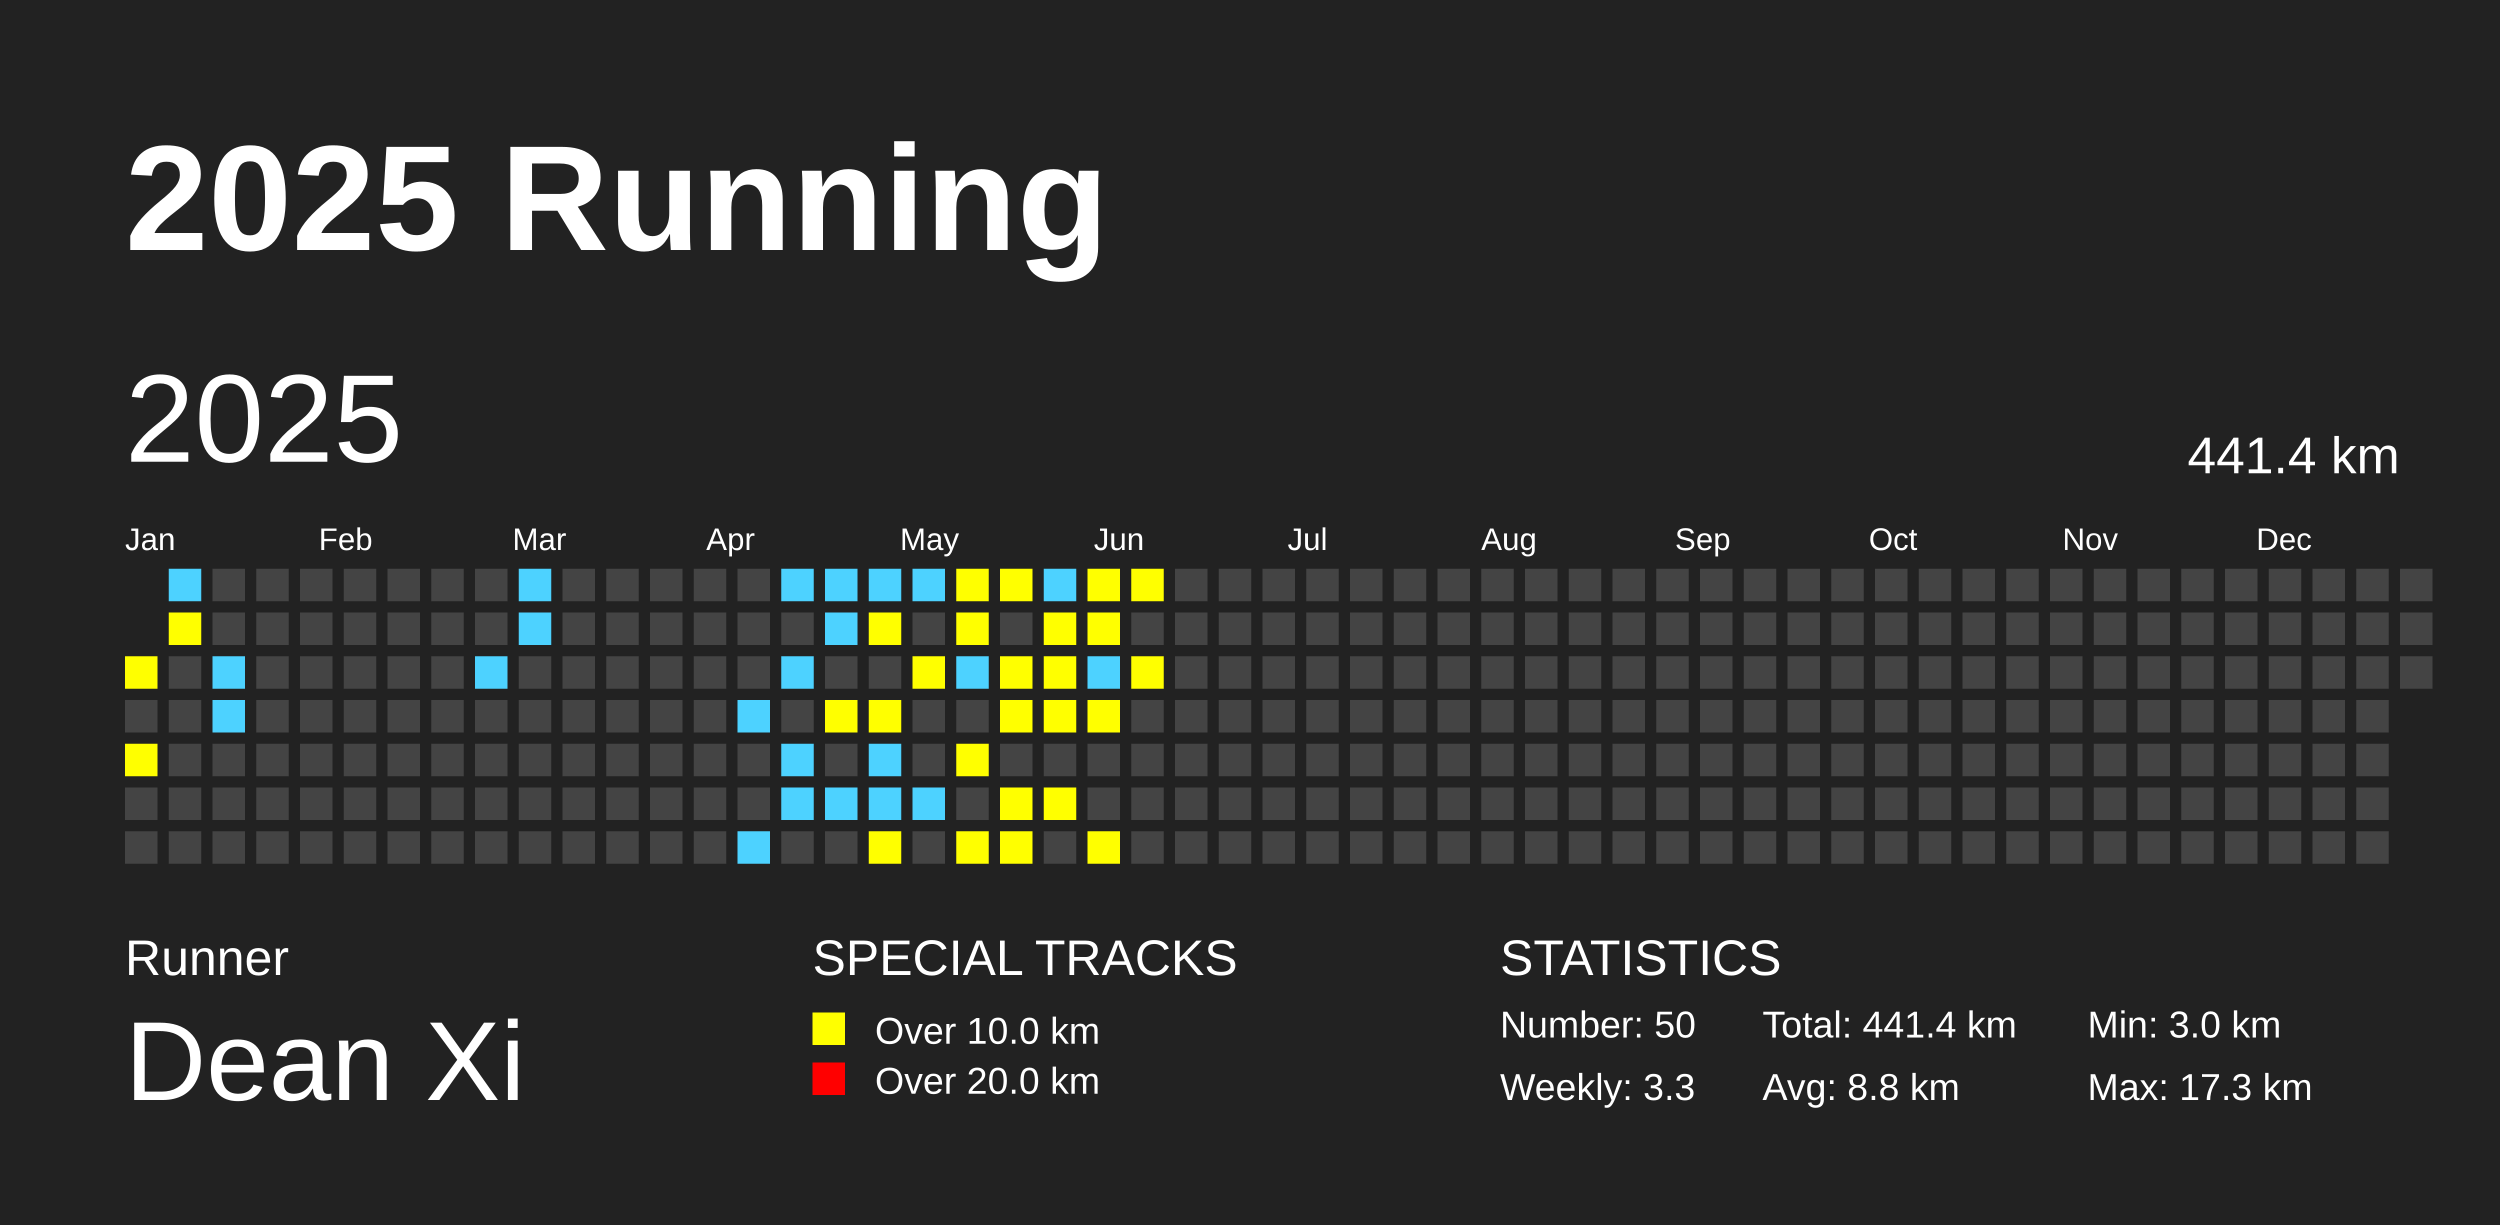
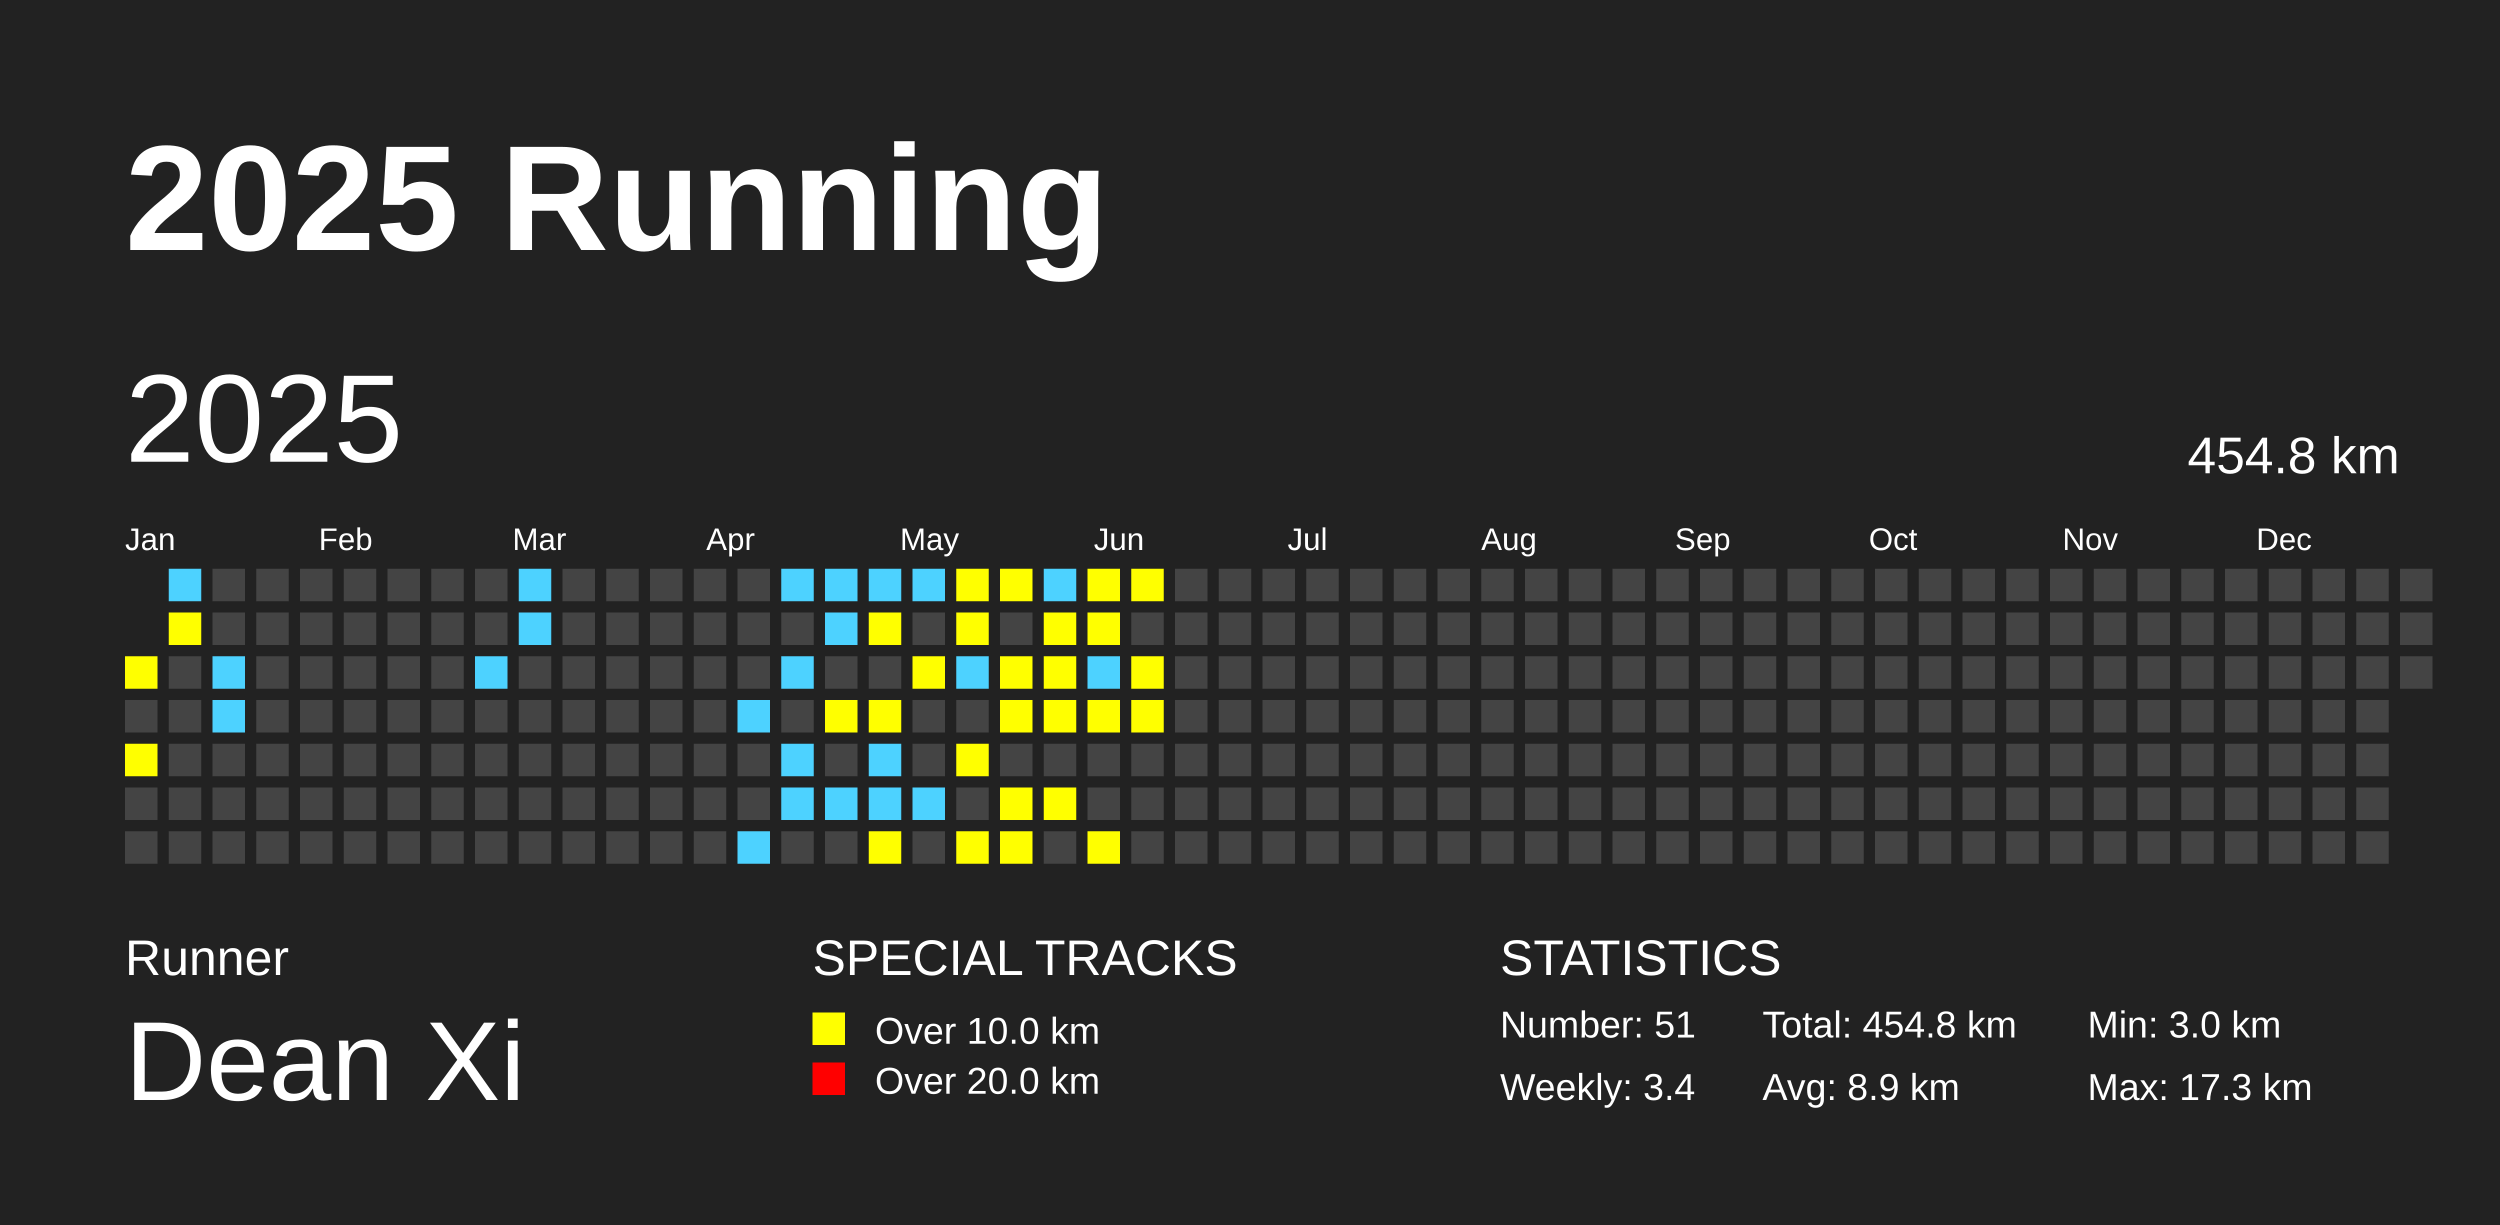
<svg xmlns="http://www.w3.org/2000/svg" baseProfile="full" height="98mm" version="1.1" viewBox="0,0,200,98" width="200mm">
  <defs />
  <rect fill="#222222" height="98" width="200" x="0" y="0" />
  <text fill="#FFFFFF" style="font-size:12px; font-family:Arial; font-weight:bold;" x="10" y="20">2025 Running</text>
  <text fill="#FFFFFF" style="font-size:4px; font-family:Arial" x="10" y="78">Runner</text>
  <text fill="#FFFFFF" style="font-size:9px; font-family:Arial" x="10" y="88">Dean Xi</text>
  <text fill="#FFFFFF" style="font-size:4px; font-family:Arial" x="65" y="78">SPECIAL TRACKS</text>
  <rect fill="yellow" height="2.6" width="2.6" x="65" y="81" />
  <text fill="#FFFFFF" style="font-size:3px; font-family:Arial" x="70" y="83.5">Over 10.0 km</text>
  <rect fill="red" height="2.6" width="2.6" x="65" y="85" />
  <text fill="#FFFFFF" style="font-size:3px; font-family:Arial" x="70" y="87.5">Over 20.0 km</text>
  <text fill="#FFFFFF" style="font-size:4px; font-family:Arial" x="120" y="78">STATISTICS</text>
-   <text fill="#FFFFFF" style="font-size:3px; font-family:Arial" x="120" y="83">Number: 50</text>
-   <text fill="#FFFFFF" style="font-size:3px; font-family:Arial" x="120" y="88">Weekly: 3.3</text>
-   <text fill="#FFFFFF" style="font-size:3px; font-family:Arial" x="141" y="83">Total: 441.4 km</text>
-   <text fill="#FFFFFF" style="font-size:3px; font-family:Arial" x="141" y="88">Avg: 8.8 km</text>
+   <text fill="#FFFFFF" style="font-size:3px; font-family:Arial" x="120" y="83">Number: 51</text>
+   <text fill="#FFFFFF" style="font-size:3px; font-family:Arial" x="120" y="88">Weekly: 3.4</text>
+   <text fill="#FFFFFF" style="font-size:3px; font-family:Arial" x="141" y="83">Total: 454.8 km</text>
+   <text fill="#FFFFFF" style="font-size:3px; font-family:Arial" x="141" y="88">Avg: 8.9 km</text>
  <text fill="#FFFFFF" style="font-size:3px; font-family:Arial" x="167" y="83">Min: 3.0 km</text>
  <text fill="#FFFFFF" style="font-size:3px; font-family:Arial" x="167" y="88">Max: 17.3 km</text>
  <text dominant-baseline="hanging" fill="#FFFFFF" style="font-size:10.0px; font-family:Arial;" x="10" y="30">2025</text>
-   <text dominant-baseline="hanging" fill="#FFFFFF" style="font-size:4.125px; font-family:Arial;" x="175" y="35">441.4 km</text>
+   <text dominant-baseline="hanging" fill="#FFFFFF" style="font-size:4.125px; font-family:Arial;" x="175" y="35">454.8 km</text>
  <text fill="#FFFFFF" style="font-size:2.5px; font-family:Arial" x="10.0" y="44">Jan</text>
  <text fill="#FFFFFF" style="font-size:2.5px; font-family:Arial" x="25.5" y="44">Feb</text>
  <text fill="#FFFFFF" style="font-size:2.5px; font-family:Arial" x="41.0" y="44">Mar</text>
  <text fill="#FFFFFF" style="font-size:2.5px; font-family:Arial" x="56.5" y="44">Apr</text>
  <text fill="#FFFFFF" style="font-size:2.5px; font-family:Arial" x="72.0" y="44">May</text>
  <text fill="#FFFFFF" style="font-size:2.5px; font-family:Arial" x="87.5" y="44">Jun</text>
  <text fill="#FFFFFF" style="font-size:2.5px; font-family:Arial" x="103.0" y="44">Jul</text>
  <text fill="#FFFFFF" style="font-size:2.5px; font-family:Arial" x="118.5" y="44">Aug</text>
  <text fill="#FFFFFF" style="font-size:2.5px; font-family:Arial" x="134.0" y="44">Sep</text>
  <text fill="#FFFFFF" style="font-size:2.5px; font-family:Arial" x="149.5" y="44">Oct</text>
  <text fill="#FFFFFF" style="font-size:2.5px; font-family:Arial" x="165.0" y="44">Nov</text>
  <text fill="#FFFFFF" style="font-size:2.5px; font-family:Arial" x="180.5" y="44">Dec</text>
  <rect fill="yellow" height="2.6" width="2.6" x="10.0" y="52.5" />
  <rect fill="#444444" height="2.6" width="2.6" x="10.0" y="56.0" />
  <rect fill="yellow" height="2.6" width="2.6" x="10.0" y="59.5" />
  <rect fill="#444444" height="2.6" width="2.6" x="10.0" y="63.0" />
  <rect fill="#444444" height="2.6" width="2.6" x="10.0" y="66.5" />
  <rect fill="#4DD2FF" height="2.6" width="2.6" x="13.5" y="45.5" />
  <rect fill="yellow" height="2.6" width="2.6" x="13.5" y="49.0" />
  <rect fill="#444444" height="2.6" width="2.6" x="13.5" y="52.5" />
  <rect fill="#444444" height="2.6" width="2.6" x="13.5" y="56.0" />
  <rect fill="#444444" height="2.6" width="2.6" x="13.5" y="59.5" />
  <rect fill="#444444" height="2.6" width="2.6" x="13.5" y="63.0" />
  <rect fill="#444444" height="2.6" width="2.6" x="13.5" y="66.5" />
  <rect fill="#444444" height="2.6" width="2.6" x="17.0" y="45.5" />
  <rect fill="#444444" height="2.6" width="2.6" x="17.0" y="49.0" />
  <rect fill="#4DD2FF" height="2.6" width="2.6" x="17.0" y="52.5" />
  <rect fill="#4DD2FF" height="2.6" width="2.6" x="17.0" y="56.0" />
  <rect fill="#444444" height="2.6" width="2.6" x="17.0" y="59.5" />
  <rect fill="#444444" height="2.6" width="2.6" x="17.0" y="63.0" />
  <rect fill="#444444" height="2.6" width="2.6" x="17.0" y="66.5" />
  <rect fill="#444444" height="2.6" width="2.6" x="20.5" y="45.5" />
  <rect fill="#444444" height="2.6" width="2.6" x="20.5" y="49.0" />
  <rect fill="#444444" height="2.6" width="2.6" x="20.5" y="52.5" />
  <rect fill="#444444" height="2.6" width="2.6" x="20.5" y="56.0" />
  <rect fill="#444444" height="2.6" width="2.6" x="20.5" y="59.5" />
  <rect fill="#444444" height="2.6" width="2.6" x="20.5" y="63.0" />
  <rect fill="#444444" height="2.6" width="2.6" x="20.5" y="66.5" />
  <rect fill="#444444" height="2.6" width="2.6" x="24.0" y="45.5" />
  <rect fill="#444444" height="2.6" width="2.6" x="24.0" y="49.0" />
  <rect fill="#444444" height="2.6" width="2.6" x="24.0" y="52.5" />
  <rect fill="#444444" height="2.6" width="2.6" x="24.0" y="56.0" />
  <rect fill="#444444" height="2.6" width="2.6" x="24.0" y="59.5" />
  <rect fill="#444444" height="2.6" width="2.6" x="24.0" y="63.0" />
  <rect fill="#444444" height="2.6" width="2.6" x="24.0" y="66.5" />
  <rect fill="#444444" height="2.6" width="2.6" x="27.5" y="45.5" />
  <rect fill="#444444" height="2.6" width="2.6" x="27.5" y="49.0" />
  <rect fill="#444444" height="2.6" width="2.6" x="27.5" y="52.5" />
  <rect fill="#444444" height="2.6" width="2.6" x="27.5" y="56.0" />
  <rect fill="#444444" height="2.6" width="2.6" x="27.5" y="59.5" />
  <rect fill="#444444" height="2.6" width="2.6" x="27.5" y="63.0" />
  <rect fill="#444444" height="2.6" width="2.6" x="27.5" y="66.5" />
  <rect fill="#444444" height="2.6" width="2.6" x="31.0" y="45.5" />
  <rect fill="#444444" height="2.6" width="2.6" x="31.0" y="49.0" />
  <rect fill="#444444" height="2.6" width="2.6" x="31.0" y="52.5" />
  <rect fill="#444444" height="2.6" width="2.6" x="31.0" y="56.0" />
  <rect fill="#444444" height="2.6" width="2.6" x="31.0" y="59.5" />
  <rect fill="#444444" height="2.6" width="2.6" x="31.0" y="63.0" />
  <rect fill="#444444" height="2.6" width="2.6" x="31.0" y="66.5" />
  <rect fill="#444444" height="2.6" width="2.6" x="34.5" y="45.5" />
  <rect fill="#444444" height="2.6" width="2.6" x="34.5" y="49.0" />
  <rect fill="#444444" height="2.6" width="2.6" x="34.5" y="52.5" />
  <rect fill="#444444" height="2.6" width="2.6" x="34.5" y="56.0" />
  <rect fill="#444444" height="2.6" width="2.6" x="34.5" y="59.5" />
  <rect fill="#444444" height="2.6" width="2.6" x="34.5" y="63.0" />
  <rect fill="#444444" height="2.6" width="2.6" x="34.5" y="66.5" />
  <rect fill="#444444" height="2.6" width="2.6" x="38.0" y="45.5" />
  <rect fill="#444444" height="2.6" width="2.6" x="38.0" y="49.0" />
  <rect fill="#4DD2FF" height="2.6" width="2.6" x="38.0" y="52.5" />
  <rect fill="#444444" height="2.6" width="2.6" x="38.0" y="56.0" />
  <rect fill="#444444" height="2.6" width="2.6" x="38.0" y="59.5" />
  <rect fill="#444444" height="2.6" width="2.6" x="38.0" y="63.0" />
  <rect fill="#444444" height="2.6" width="2.6" x="38.0" y="66.5" />
  <rect fill="#4DD2FF" height="2.6" width="2.6" x="41.5" y="45.5" />
  <rect fill="#4DD2FF" height="2.6" width="2.6" x="41.5" y="49.0" />
  <rect fill="#444444" height="2.6" width="2.6" x="41.5" y="52.5" />
  <rect fill="#444444" height="2.6" width="2.6" x="41.5" y="56.0" />
  <rect fill="#444444" height="2.6" width="2.6" x="41.5" y="59.5" />
  <rect fill="#444444" height="2.6" width="2.6" x="41.5" y="63.0" />
  <rect fill="#444444" height="2.6" width="2.6" x="41.5" y="66.5" />
  <rect fill="#444444" height="2.6" width="2.6" x="45.0" y="45.5" />
  <rect fill="#444444" height="2.6" width="2.6" x="45.0" y="49.0" />
  <rect fill="#444444" height="2.6" width="2.6" x="45.0" y="52.5" />
  <rect fill="#444444" height="2.6" width="2.6" x="45.0" y="56.0" />
  <rect fill="#444444" height="2.6" width="2.6" x="45.0" y="59.5" />
  <rect fill="#444444" height="2.6" width="2.6" x="45.0" y="63.0" />
  <rect fill="#444444" height="2.6" width="2.6" x="45.0" y="66.5" />
  <rect fill="#444444" height="2.6" width="2.6" x="48.5" y="45.5" />
  <rect fill="#444444" height="2.6" width="2.6" x="48.5" y="49.0" />
  <rect fill="#444444" height="2.6" width="2.6" x="48.5" y="52.5" />
  <rect fill="#444444" height="2.6" width="2.6" x="48.5" y="56.0" />
  <rect fill="#444444" height="2.6" width="2.6" x="48.5" y="59.5" />
  <rect fill="#444444" height="2.6" width="2.6" x="48.5" y="63.0" />
  <rect fill="#444444" height="2.6" width="2.6" x="48.5" y="66.5" />
  <rect fill="#444444" height="2.6" width="2.6" x="52.0" y="45.5" />
  <rect fill="#444444" height="2.6" width="2.6" x="52.0" y="49.0" />
  <rect fill="#444444" height="2.6" width="2.6" x="52.0" y="52.5" />
  <rect fill="#444444" height="2.6" width="2.6" x="52.0" y="56.0" />
  <rect fill="#444444" height="2.6" width="2.6" x="52.0" y="59.5" />
  <rect fill="#444444" height="2.6" width="2.6" x="52.0" y="63.0" />
  <rect fill="#444444" height="2.6" width="2.6" x="52.0" y="66.5" />
  <rect fill="#444444" height="2.6" width="2.6" x="55.5" y="45.5" />
  <rect fill="#444444" height="2.6" width="2.6" x="55.5" y="49.0" />
  <rect fill="#444444" height="2.6" width="2.6" x="55.5" y="52.5" />
  <rect fill="#444444" height="2.6" width="2.6" x="55.5" y="56.0" />
  <rect fill="#444444" height="2.6" width="2.6" x="55.5" y="59.5" />
  <rect fill="#444444" height="2.6" width="2.6" x="55.5" y="63.0" />
  <rect fill="#444444" height="2.6" width="2.6" x="55.5" y="66.5" />
  <rect fill="#444444" height="2.6" width="2.6" x="59.0" y="45.5" />
  <rect fill="#444444" height="2.6" width="2.6" x="59.0" y="49.0" />
  <rect fill="#444444" height="2.6" width="2.6" x="59.0" y="52.5" />
  <rect fill="#4DD2FF" height="2.6" width="2.6" x="59.0" y="56.0" />
  <rect fill="#444444" height="2.6" width="2.6" x="59.0" y="59.5" />
  <rect fill="#444444" height="2.6" width="2.6" x="59.0" y="63.0" />
  <rect fill="#4DD2FF" height="2.6" width="2.6" x="59.0" y="66.5" />
  <rect fill="#4DD2FF" height="2.6" width="2.6" x="62.5" y="45.5" />
  <rect fill="#444444" height="2.6" width="2.6" x="62.5" y="49.0" />
  <rect fill="#4DD2FF" height="2.6" width="2.6" x="62.5" y="52.5" />
  <rect fill="#444444" height="2.6" width="2.6" x="62.5" y="56.0" />
  <rect fill="#4DD2FF" height="2.6" width="2.6" x="62.5" y="59.5" />
  <rect fill="#4DD2FF" height="2.6" width="2.6" x="62.5" y="63.0" />
  <rect fill="#444444" height="2.6" width="2.6" x="62.5" y="66.5" />
  <rect fill="#4DD2FF" height="2.6" width="2.6" x="66.0" y="45.5" />
  <rect fill="#4DD2FF" height="2.6" width="2.6" x="66.0" y="49.0" />
  <rect fill="#444444" height="2.6" width="2.6" x="66.0" y="52.5" />
  <rect fill="yellow" height="2.6" width="2.6" x="66.0" y="56.0" />
  <rect fill="#444444" height="2.6" width="2.6" x="66.0" y="59.5" />
  <rect fill="#4DD2FF" height="2.6" width="2.6" x="66.0" y="63.0" />
  <rect fill="#444444" height="2.6" width="2.6" x="66.0" y="66.5" />
  <rect fill="#4DD2FF" height="2.6" width="2.6" x="69.5" y="45.5" />
  <rect fill="yellow" height="2.6" width="2.6" x="69.5" y="49.0" />
  <rect fill="#444444" height="2.6" width="2.6" x="69.5" y="52.5" />
  <rect fill="yellow" height="2.6" width="2.6" x="69.5" y="56.0" />
  <rect fill="#4DD2FF" height="2.6" width="2.6" x="69.5" y="59.5" />
  <rect fill="#4DD2FF" height="2.6" width="2.6" x="69.5" y="63.0" />
  <rect fill="yellow" height="2.6" width="2.6" x="69.5" y="66.5" />
  <rect fill="#4DD2FF" height="2.6" width="2.6" x="73.0" y="45.5" />
  <rect fill="#444444" height="2.6" width="2.6" x="73.0" y="49.0" />
  <rect fill="yellow" height="2.6" width="2.6" x="73.0" y="52.5" />
  <rect fill="#444444" height="2.6" width="2.6" x="73.0" y="56.0" />
  <rect fill="#444444" height="2.6" width="2.6" x="73.0" y="59.5" />
  <rect fill="#4DD2FF" height="2.6" width="2.6" x="73.0" y="63.0" />
  <rect fill="#444444" height="2.6" width="2.6" x="73.0" y="66.5" />
  <rect fill="yellow" height="2.6" width="2.6" x="76.5" y="45.5" />
  <rect fill="yellow" height="2.6" width="2.6" x="76.5" y="49.0" />
  <rect fill="#4DD2FF" height="2.6" width="2.6" x="76.5" y="52.5" />
  <rect fill="#444444" height="2.6" width="2.6" x="76.5" y="56.0" />
  <rect fill="yellow" height="2.6" width="2.6" x="76.5" y="59.5" />
  <rect fill="#444444" height="2.6" width="2.6" x="76.5" y="63.0" />
  <rect fill="yellow" height="2.6" width="2.6" x="76.5" y="66.5" />
  <rect fill="yellow" height="2.6" width="2.6" x="80.0" y="45.5" />
  <rect fill="#444444" height="2.6" width="2.6" x="80.0" y="49.0" />
  <rect fill="yellow" height="2.6" width="2.6" x="80.0" y="52.5" />
  <rect fill="yellow" height="2.6" width="2.6" x="80.0" y="56.0" />
  <rect fill="#444444" height="2.6" width="2.6" x="80.0" y="59.5" />
  <rect fill="yellow" height="2.6" width="2.6" x="80.0" y="63.0" />
  <rect fill="yellow" height="2.6" width="2.6" x="80.0" y="66.5" />
  <rect fill="#4DD2FF" height="2.6" width="2.6" x="83.5" y="45.5" />
  <rect fill="yellow" height="2.6" width="2.6" x="83.5" y="49.0" />
  <rect fill="yellow" height="2.6" width="2.6" x="83.5" y="52.5" />
  <rect fill="yellow" height="2.6" width="2.6" x="83.5" y="56.0" />
  <rect fill="#444444" height="2.6" width="2.6" x="83.5" y="59.5" />
  <rect fill="yellow" height="2.6" width="2.6" x="83.5" y="63.0" />
  <rect fill="#444444" height="2.6" width="2.6" x="83.5" y="66.5" />
  <rect fill="yellow" height="2.6" width="2.6" x="87.0" y="45.5" />
  <rect fill="yellow" height="2.6" width="2.6" x="87.0" y="49.0" />
  <rect fill="#4DD2FF" height="2.6" width="2.6" x="87.0" y="52.5" />
  <rect fill="yellow" height="2.6" width="2.6" x="87.0" y="56.0" />
  <rect fill="#444444" height="2.6" width="2.6" x="87.0" y="59.5" />
  <rect fill="#444444" height="2.6" width="2.6" x="87.0" y="63.0" />
  <rect fill="yellow" height="2.6" width="2.6" x="87.0" y="66.5" />
  <rect fill="yellow" height="2.6" width="2.6" x="90.5" y="45.5" />
  <rect fill="#444444" height="2.6" width="2.6" x="90.5" y="49.0" />
  <rect fill="yellow" height="2.6" width="2.6" x="90.5" y="52.5" />
-   <rect fill="#444444" height="2.6" width="2.6" x="90.5" y="56.0" />
+   <rect fill="yellow" height="2.6" width="2.6" x="90.5" y="56.0" />
  <rect fill="#444444" height="2.6" width="2.6" x="90.5" y="59.5" />
  <rect fill="#444444" height="2.6" width="2.6" x="90.5" y="63.0" />
  <rect fill="#444444" height="2.6" width="2.6" x="90.5" y="66.5" />
  <rect fill="#444444" height="2.6" width="2.6" x="94.0" y="45.5" />
  <rect fill="#444444" height="2.6" width="2.6" x="94.0" y="49.0" />
  <rect fill="#444444" height="2.6" width="2.6" x="94.0" y="52.5" />
  <rect fill="#444444" height="2.6" width="2.6" x="94.0" y="56.0" />
  <rect fill="#444444" height="2.6" width="2.6" x="94.0" y="59.5" />
  <rect fill="#444444" height="2.6" width="2.6" x="94.0" y="63.0" />
  <rect fill="#444444" height="2.6" width="2.6" x="94.0" y="66.5" />
  <rect fill="#444444" height="2.6" width="2.6" x="97.5" y="45.5" />
  <rect fill="#444444" height="2.6" width="2.6" x="97.5" y="49.0" />
  <rect fill="#444444" height="2.6" width="2.6" x="97.5" y="52.5" />
  <rect fill="#444444" height="2.6" width="2.6" x="97.5" y="56.0" />
  <rect fill="#444444" height="2.6" width="2.6" x="97.5" y="59.5" />
  <rect fill="#444444" height="2.6" width="2.6" x="97.5" y="63.0" />
  <rect fill="#444444" height="2.6" width="2.6" x="97.5" y="66.5" />
  <rect fill="#444444" height="2.6" width="2.6" x="101.0" y="45.5" />
  <rect fill="#444444" height="2.6" width="2.6" x="101.0" y="49.0" />
  <rect fill="#444444" height="2.6" width="2.6" x="101.0" y="52.5" />
  <rect fill="#444444" height="2.6" width="2.6" x="101.0" y="56.0" />
  <rect fill="#444444" height="2.6" width="2.6" x="101.0" y="59.5" />
  <rect fill="#444444" height="2.6" width="2.6" x="101.0" y="63.0" />
  <rect fill="#444444" height="2.6" width="2.6" x="101.0" y="66.5" />
  <rect fill="#444444" height="2.6" width="2.6" x="104.5" y="45.5" />
  <rect fill="#444444" height="2.6" width="2.6" x="104.5" y="49.0" />
  <rect fill="#444444" height="2.6" width="2.6" x="104.5" y="52.5" />
  <rect fill="#444444" height="2.6" width="2.6" x="104.5" y="56.0" />
  <rect fill="#444444" height="2.6" width="2.6" x="104.5" y="59.5" />
  <rect fill="#444444" height="2.6" width="2.6" x="104.5" y="63.0" />
  <rect fill="#444444" height="2.6" width="2.6" x="104.5" y="66.5" />
  <rect fill="#444444" height="2.6" width="2.6" x="108.0" y="45.5" />
  <rect fill="#444444" height="2.6" width="2.6" x="108.0" y="49.0" />
  <rect fill="#444444" height="2.6" width="2.6" x="108.0" y="52.5" />
  <rect fill="#444444" height="2.6" width="2.6" x="108.0" y="56.0" />
  <rect fill="#444444" height="2.6" width="2.6" x="108.0" y="59.5" />
  <rect fill="#444444" height="2.6" width="2.6" x="108.0" y="63.0" />
  <rect fill="#444444" height="2.6" width="2.6" x="108.0" y="66.5" />
  <rect fill="#444444" height="2.6" width="2.6" x="111.5" y="45.5" />
  <rect fill="#444444" height="2.6" width="2.6" x="111.5" y="49.0" />
  <rect fill="#444444" height="2.6" width="2.6" x="111.5" y="52.5" />
  <rect fill="#444444" height="2.6" width="2.6" x="111.5" y="56.0" />
  <rect fill="#444444" height="2.6" width="2.6" x="111.5" y="59.5" />
  <rect fill="#444444" height="2.6" width="2.6" x="111.5" y="63.0" />
  <rect fill="#444444" height="2.6" width="2.6" x="111.5" y="66.5" />
  <rect fill="#444444" height="2.6" width="2.6" x="115.0" y="45.5" />
  <rect fill="#444444" height="2.6" width="2.6" x="115.0" y="49.0" />
  <rect fill="#444444" height="2.6" width="2.6" x="115.0" y="52.5" />
  <rect fill="#444444" height="2.6" width="2.6" x="115.0" y="56.0" />
  <rect fill="#444444" height="2.6" width="2.6" x="115.0" y="59.5" />
  <rect fill="#444444" height="2.6" width="2.6" x="115.0" y="63.0" />
  <rect fill="#444444" height="2.6" width="2.6" x="115.0" y="66.5" />
  <rect fill="#444444" height="2.6" width="2.6" x="118.5" y="45.5" />
  <rect fill="#444444" height="2.6" width="2.6" x="118.5" y="49.0" />
  <rect fill="#444444" height="2.6" width="2.6" x="118.5" y="52.5" />
  <rect fill="#444444" height="2.6" width="2.6" x="118.5" y="56.0" />
  <rect fill="#444444" height="2.6" width="2.6" x="118.5" y="59.5" />
  <rect fill="#444444" height="2.6" width="2.6" x="118.5" y="63.0" />
  <rect fill="#444444" height="2.6" width="2.6" x="118.5" y="66.5" />
  <rect fill="#444444" height="2.6" width="2.6" x="122.0" y="45.5" />
  <rect fill="#444444" height="2.6" width="2.6" x="122.0" y="49.0" />
  <rect fill="#444444" height="2.6" width="2.6" x="122.0" y="52.5" />
  <rect fill="#444444" height="2.6" width="2.6" x="122.0" y="56.0" />
  <rect fill="#444444" height="2.6" width="2.6" x="122.0" y="59.5" />
  <rect fill="#444444" height="2.6" width="2.6" x="122.0" y="63.0" />
  <rect fill="#444444" height="2.6" width="2.6" x="122.0" y="66.5" />
  <rect fill="#444444" height="2.6" width="2.6" x="125.5" y="45.5" />
  <rect fill="#444444" height="2.6" width="2.6" x="125.5" y="49.0" />
  <rect fill="#444444" height="2.6" width="2.6" x="125.5" y="52.5" />
  <rect fill="#444444" height="2.6" width="2.6" x="125.5" y="56.0" />
  <rect fill="#444444" height="2.6" width="2.6" x="125.5" y="59.5" />
  <rect fill="#444444" height="2.6" width="2.6" x="125.5" y="63.0" />
  <rect fill="#444444" height="2.6" width="2.6" x="125.5" y="66.5" />
  <rect fill="#444444" height="2.6" width="2.6" x="129.0" y="45.5" />
  <rect fill="#444444" height="2.6" width="2.6" x="129.0" y="49.0" />
  <rect fill="#444444" height="2.6" width="2.6" x="129.0" y="52.5" />
  <rect fill="#444444" height="2.6" width="2.6" x="129.0" y="56.0" />
  <rect fill="#444444" height="2.6" width="2.6" x="129.0" y="59.5" />
  <rect fill="#444444" height="2.6" width="2.6" x="129.0" y="63.0" />
  <rect fill="#444444" height="2.6" width="2.6" x="129.0" y="66.5" />
  <rect fill="#444444" height="2.6" width="2.6" x="132.5" y="45.5" />
  <rect fill="#444444" height="2.6" width="2.6" x="132.5" y="49.0" />
  <rect fill="#444444" height="2.6" width="2.6" x="132.5" y="52.5" />
  <rect fill="#444444" height="2.6" width="2.6" x="132.5" y="56.0" />
  <rect fill="#444444" height="2.6" width="2.6" x="132.5" y="59.5" />
  <rect fill="#444444" height="2.6" width="2.6" x="132.5" y="63.0" />
  <rect fill="#444444" height="2.6" width="2.6" x="132.5" y="66.5" />
  <rect fill="#444444" height="2.6" width="2.6" x="136.0" y="45.5" />
  <rect fill="#444444" height="2.6" width="2.6" x="136.0" y="49.0" />
  <rect fill="#444444" height="2.6" width="2.6" x="136.0" y="52.5" />
  <rect fill="#444444" height="2.6" width="2.6" x="136.0" y="56.0" />
  <rect fill="#444444" height="2.6" width="2.6" x="136.0" y="59.5" />
  <rect fill="#444444" height="2.6" width="2.6" x="136.0" y="63.0" />
  <rect fill="#444444" height="2.6" width="2.6" x="136.0" y="66.5" />
  <rect fill="#444444" height="2.6" width="2.6" x="139.5" y="45.5" />
  <rect fill="#444444" height="2.6" width="2.6" x="139.5" y="49.0" />
  <rect fill="#444444" height="2.6" width="2.6" x="139.5" y="52.5" />
  <rect fill="#444444" height="2.6" width="2.6" x="139.5" y="56.0" />
  <rect fill="#444444" height="2.6" width="2.6" x="139.5" y="59.5" />
  <rect fill="#444444" height="2.6" width="2.6" x="139.5" y="63.0" />
  <rect fill="#444444" height="2.6" width="2.6" x="139.5" y="66.5" />
  <rect fill="#444444" height="2.6" width="2.6" x="143.0" y="45.5" />
  <rect fill="#444444" height="2.6" width="2.6" x="143.0" y="49.0" />
  <rect fill="#444444" height="2.6" width="2.6" x="143.0" y="52.5" />
  <rect fill="#444444" height="2.6" width="2.6" x="143.0" y="56.0" />
  <rect fill="#444444" height="2.6" width="2.6" x="143.0" y="59.5" />
  <rect fill="#444444" height="2.6" width="2.6" x="143.0" y="63.0" />
  <rect fill="#444444" height="2.6" width="2.6" x="143.0" y="66.5" />
  <rect fill="#444444" height="2.6" width="2.6" x="146.5" y="45.5" />
  <rect fill="#444444" height="2.6" width="2.6" x="146.5" y="49.0" />
  <rect fill="#444444" height="2.6" width="2.6" x="146.5" y="52.5" />
  <rect fill="#444444" height="2.6" width="2.6" x="146.5" y="56.0" />
  <rect fill="#444444" height="2.6" width="2.6" x="146.5" y="59.5" />
  <rect fill="#444444" height="2.6" width="2.6" x="146.5" y="63.0" />
  <rect fill="#444444" height="2.6" width="2.6" x="146.5" y="66.5" />
  <rect fill="#444444" height="2.6" width="2.6" x="150.0" y="45.5" />
  <rect fill="#444444" height="2.6" width="2.6" x="150.0" y="49.0" />
  <rect fill="#444444" height="2.6" width="2.6" x="150.0" y="52.5" />
  <rect fill="#444444" height="2.6" width="2.6" x="150.0" y="56.0" />
  <rect fill="#444444" height="2.6" width="2.6" x="150.0" y="59.5" />
  <rect fill="#444444" height="2.6" width="2.6" x="150.0" y="63.0" />
  <rect fill="#444444" height="2.6" width="2.6" x="150.0" y="66.5" />
  <rect fill="#444444" height="2.6" width="2.6" x="153.5" y="45.5" />
  <rect fill="#444444" height="2.6" width="2.6" x="153.5" y="49.0" />
  <rect fill="#444444" height="2.6" width="2.6" x="153.5" y="52.5" />
  <rect fill="#444444" height="2.6" width="2.6" x="153.5" y="56.0" />
  <rect fill="#444444" height="2.6" width="2.6" x="153.5" y="59.5" />
  <rect fill="#444444" height="2.6" width="2.6" x="153.5" y="63.0" />
  <rect fill="#444444" height="2.6" width="2.6" x="153.5" y="66.5" />
  <rect fill="#444444" height="2.6" width="2.6" x="157.0" y="45.5" />
  <rect fill="#444444" height="2.6" width="2.6" x="157.0" y="49.0" />
  <rect fill="#444444" height="2.6" width="2.6" x="157.0" y="52.5" />
  <rect fill="#444444" height="2.6" width="2.6" x="157.0" y="56.0" />
  <rect fill="#444444" height="2.6" width="2.6" x="157.0" y="59.5" />
  <rect fill="#444444" height="2.6" width="2.6" x="157.0" y="63.0" />
  <rect fill="#444444" height="2.6" width="2.6" x="157.0" y="66.5" />
  <rect fill="#444444" height="2.6" width="2.6" x="160.5" y="45.5" />
  <rect fill="#444444" height="2.6" width="2.6" x="160.5" y="49.0" />
  <rect fill="#444444" height="2.6" width="2.6" x="160.5" y="52.5" />
  <rect fill="#444444" height="2.6" width="2.6" x="160.5" y="56.0" />
  <rect fill="#444444" height="2.6" width="2.6" x="160.5" y="59.5" />
  <rect fill="#444444" height="2.6" width="2.6" x="160.5" y="63.0" />
  <rect fill="#444444" height="2.6" width="2.6" x="160.5" y="66.5" />
  <rect fill="#444444" height="2.6" width="2.6" x="164.0" y="45.5" />
  <rect fill="#444444" height="2.6" width="2.6" x="164.0" y="49.0" />
  <rect fill="#444444" height="2.6" width="2.6" x="164.0" y="52.5" />
  <rect fill="#444444" height="2.6" width="2.6" x="164.0" y="56.0" />
  <rect fill="#444444" height="2.6" width="2.6" x="164.0" y="59.5" />
  <rect fill="#444444" height="2.6" width="2.6" x="164.0" y="63.0" />
  <rect fill="#444444" height="2.6" width="2.6" x="164.0" y="66.5" />
  <rect fill="#444444" height="2.6" width="2.6" x="167.5" y="45.5" />
  <rect fill="#444444" height="2.6" width="2.6" x="167.5" y="49.0" />
  <rect fill="#444444" height="2.6" width="2.6" x="167.5" y="52.5" />
  <rect fill="#444444" height="2.6" width="2.6" x="167.5" y="56.0" />
  <rect fill="#444444" height="2.6" width="2.6" x="167.5" y="59.5" />
  <rect fill="#444444" height="2.6" width="2.6" x="167.5" y="63.0" />
  <rect fill="#444444" height="2.6" width="2.6" x="167.5" y="66.5" />
  <rect fill="#444444" height="2.6" width="2.6" x="171.0" y="45.5" />
  <rect fill="#444444" height="2.6" width="2.6" x="171.0" y="49.0" />
  <rect fill="#444444" height="2.6" width="2.6" x="171.0" y="52.5" />
  <rect fill="#444444" height="2.6" width="2.6" x="171.0" y="56.0" />
  <rect fill="#444444" height="2.6" width="2.6" x="171.0" y="59.5" />
  <rect fill="#444444" height="2.6" width="2.6" x="171.0" y="63.0" />
  <rect fill="#444444" height="2.6" width="2.6" x="171.0" y="66.5" />
  <rect fill="#444444" height="2.6" width="2.6" x="174.5" y="45.5" />
  <rect fill="#444444" height="2.6" width="2.6" x="174.5" y="49.0" />
  <rect fill="#444444" height="2.6" width="2.6" x="174.5" y="52.5" />
  <rect fill="#444444" height="2.6" width="2.6" x="174.5" y="56.0" />
  <rect fill="#444444" height="2.6" width="2.6" x="174.5" y="59.5" />
  <rect fill="#444444" height="2.6" width="2.6" x="174.5" y="63.0" />
  <rect fill="#444444" height="2.6" width="2.6" x="174.5" y="66.5" />
  <rect fill="#444444" height="2.6" width="2.6" x="178.0" y="45.5" />
  <rect fill="#444444" height="2.6" width="2.6" x="178.0" y="49.0" />
  <rect fill="#444444" height="2.6" width="2.6" x="178.0" y="52.5" />
  <rect fill="#444444" height="2.6" width="2.6" x="178.0" y="56.0" />
  <rect fill="#444444" height="2.6" width="2.6" x="178.0" y="59.5" />
  <rect fill="#444444" height="2.6" width="2.6" x="178.0" y="63.0" />
  <rect fill="#444444" height="2.6" width="2.6" x="178.0" y="66.5" />
  <rect fill="#444444" height="2.6" width="2.6" x="181.5" y="45.5" />
  <rect fill="#444444" height="2.6" width="2.6" x="181.5" y="49.0" />
  <rect fill="#444444" height="2.6" width="2.6" x="181.5" y="52.5" />
  <rect fill="#444444" height="2.6" width="2.6" x="181.5" y="56.0" />
  <rect fill="#444444" height="2.6" width="2.6" x="181.5" y="59.5" />
  <rect fill="#444444" height="2.6" width="2.6" x="181.5" y="63.0" />
  <rect fill="#444444" height="2.6" width="2.6" x="181.5" y="66.5" />
  <rect fill="#444444" height="2.6" width="2.6" x="185.0" y="45.5" />
  <rect fill="#444444" height="2.6" width="2.6" x="185.0" y="49.0" />
  <rect fill="#444444" height="2.6" width="2.6" x="185.0" y="52.5" />
  <rect fill="#444444" height="2.6" width="2.6" x="185.0" y="56.0" />
  <rect fill="#444444" height="2.6" width="2.6" x="185.0" y="59.5" />
  <rect fill="#444444" height="2.6" width="2.6" x="185.0" y="63.0" />
  <rect fill="#444444" height="2.6" width="2.6" x="185.0" y="66.5" />
  <rect fill="#444444" height="2.6" width="2.6" x="188.5" y="45.5" />
  <rect fill="#444444" height="2.6" width="2.6" x="188.5" y="49.0" />
  <rect fill="#444444" height="2.6" width="2.6" x="188.5" y="52.5" />
  <rect fill="#444444" height="2.6" width="2.6" x="188.5" y="56.0" />
  <rect fill="#444444" height="2.6" width="2.6" x="188.5" y="59.5" />
  <rect fill="#444444" height="2.6" width="2.6" x="188.5" y="63.0" />
  <rect fill="#444444" height="2.6" width="2.6" x="188.5" y="66.5" />
  <rect fill="#444444" height="2.6" width="2.6" x="192.0" y="45.5" />
  <rect fill="#444444" height="2.6" width="2.6" x="192.0" y="49.0" />
  <rect fill="#444444" height="2.6" width="2.6" x="192.0" y="52.5" />
</svg>
